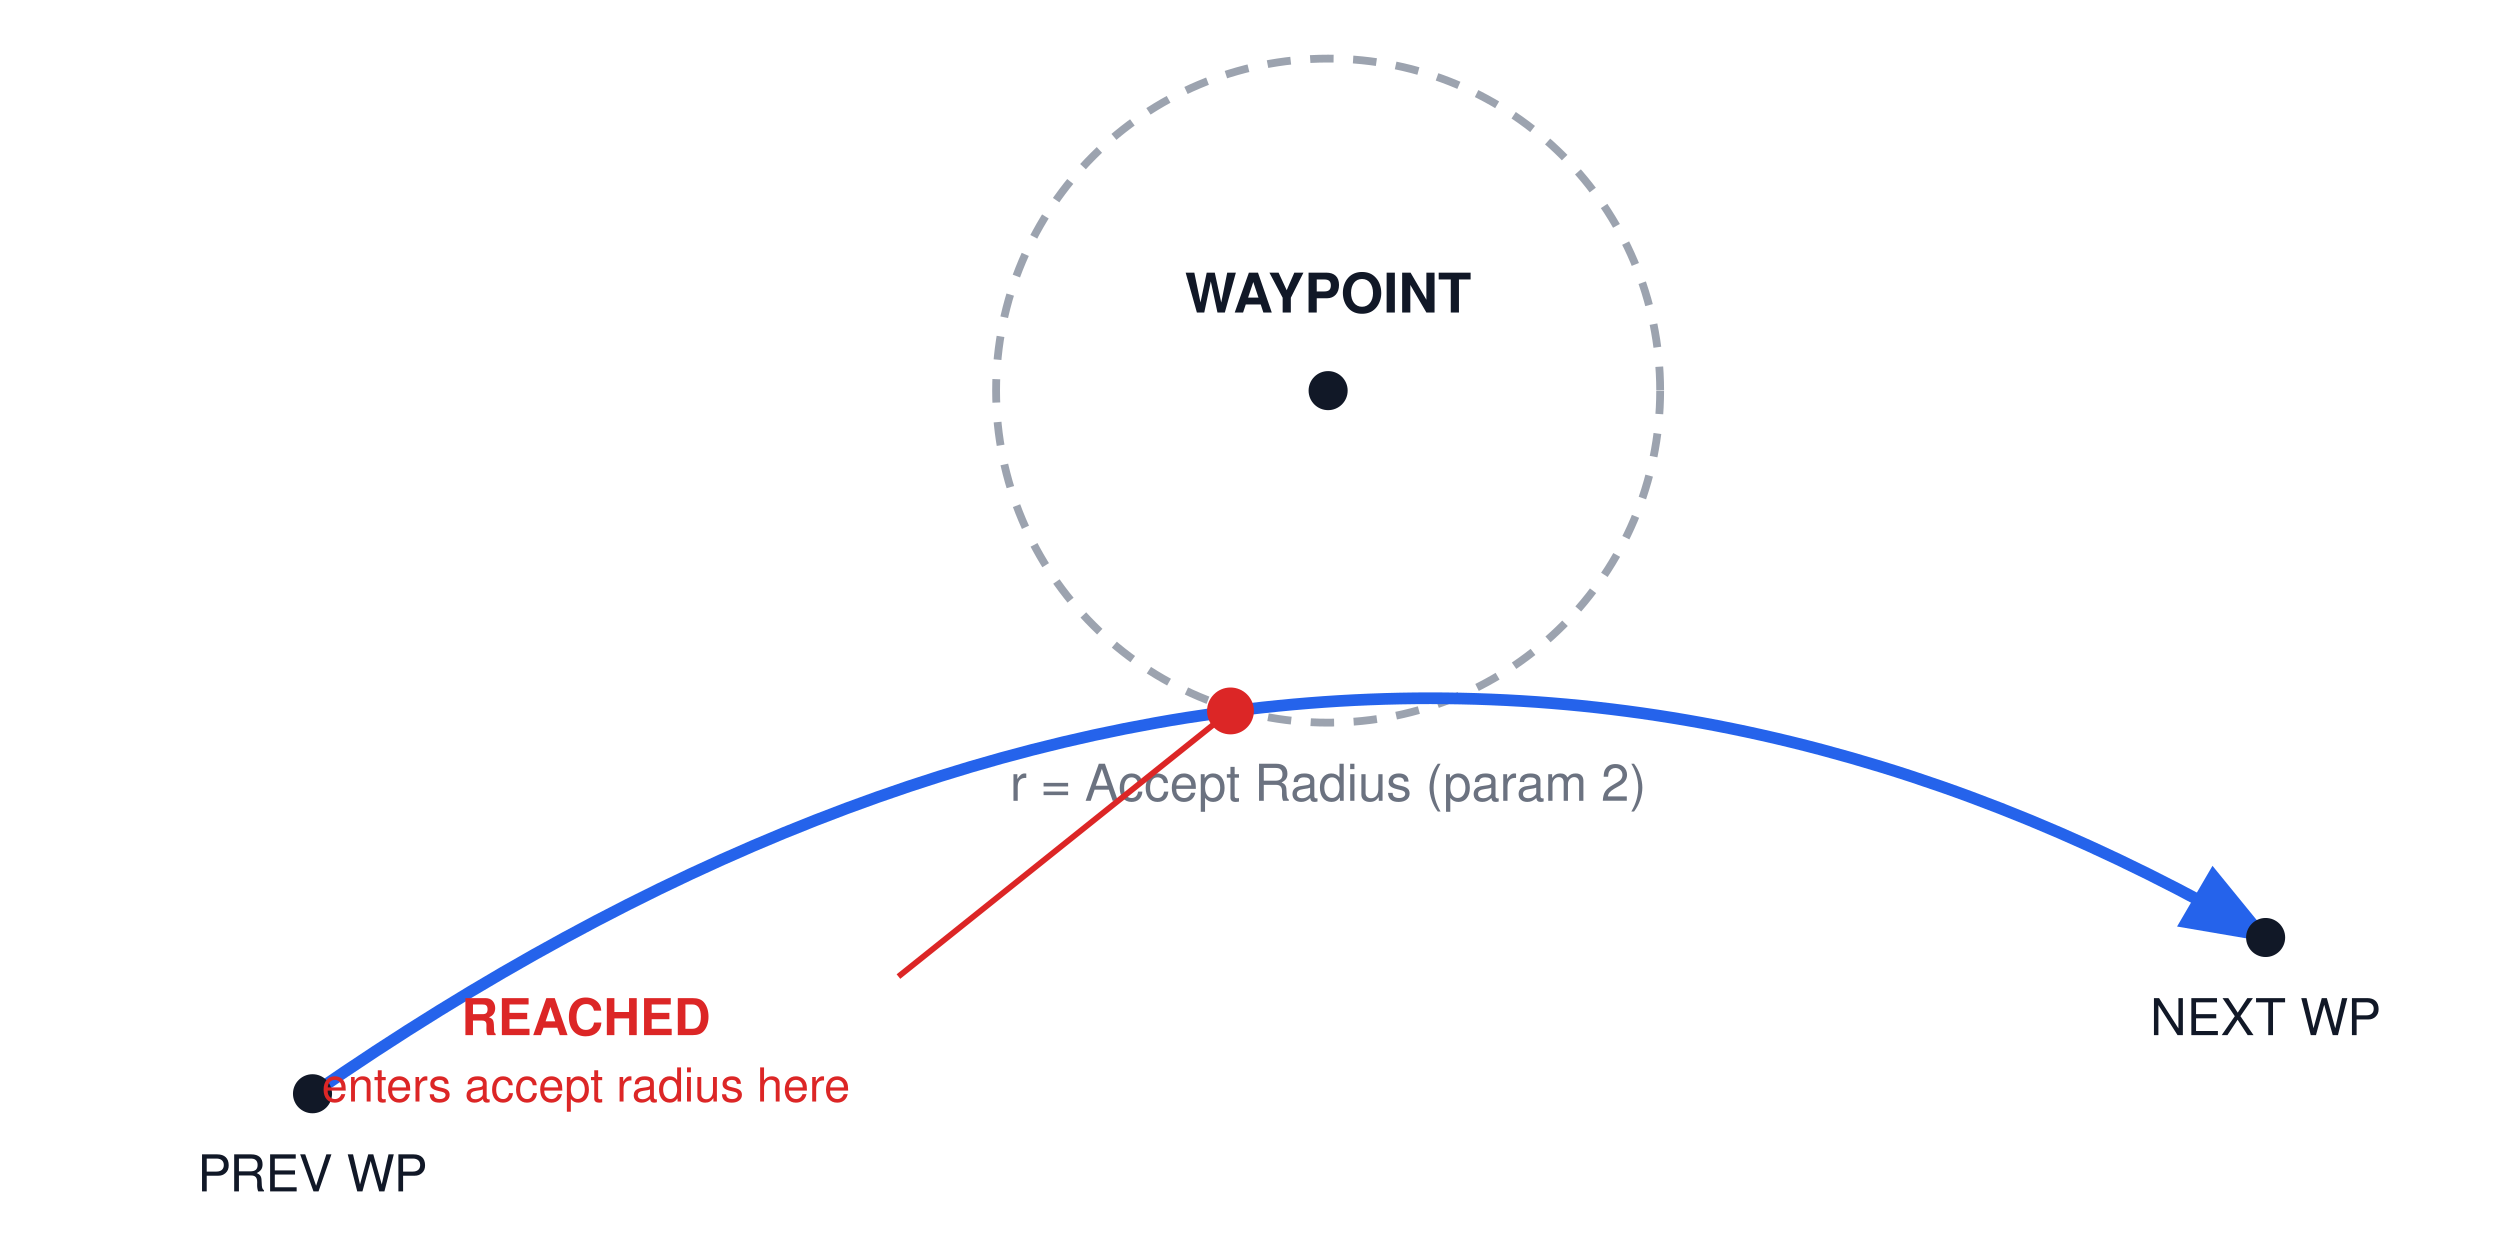
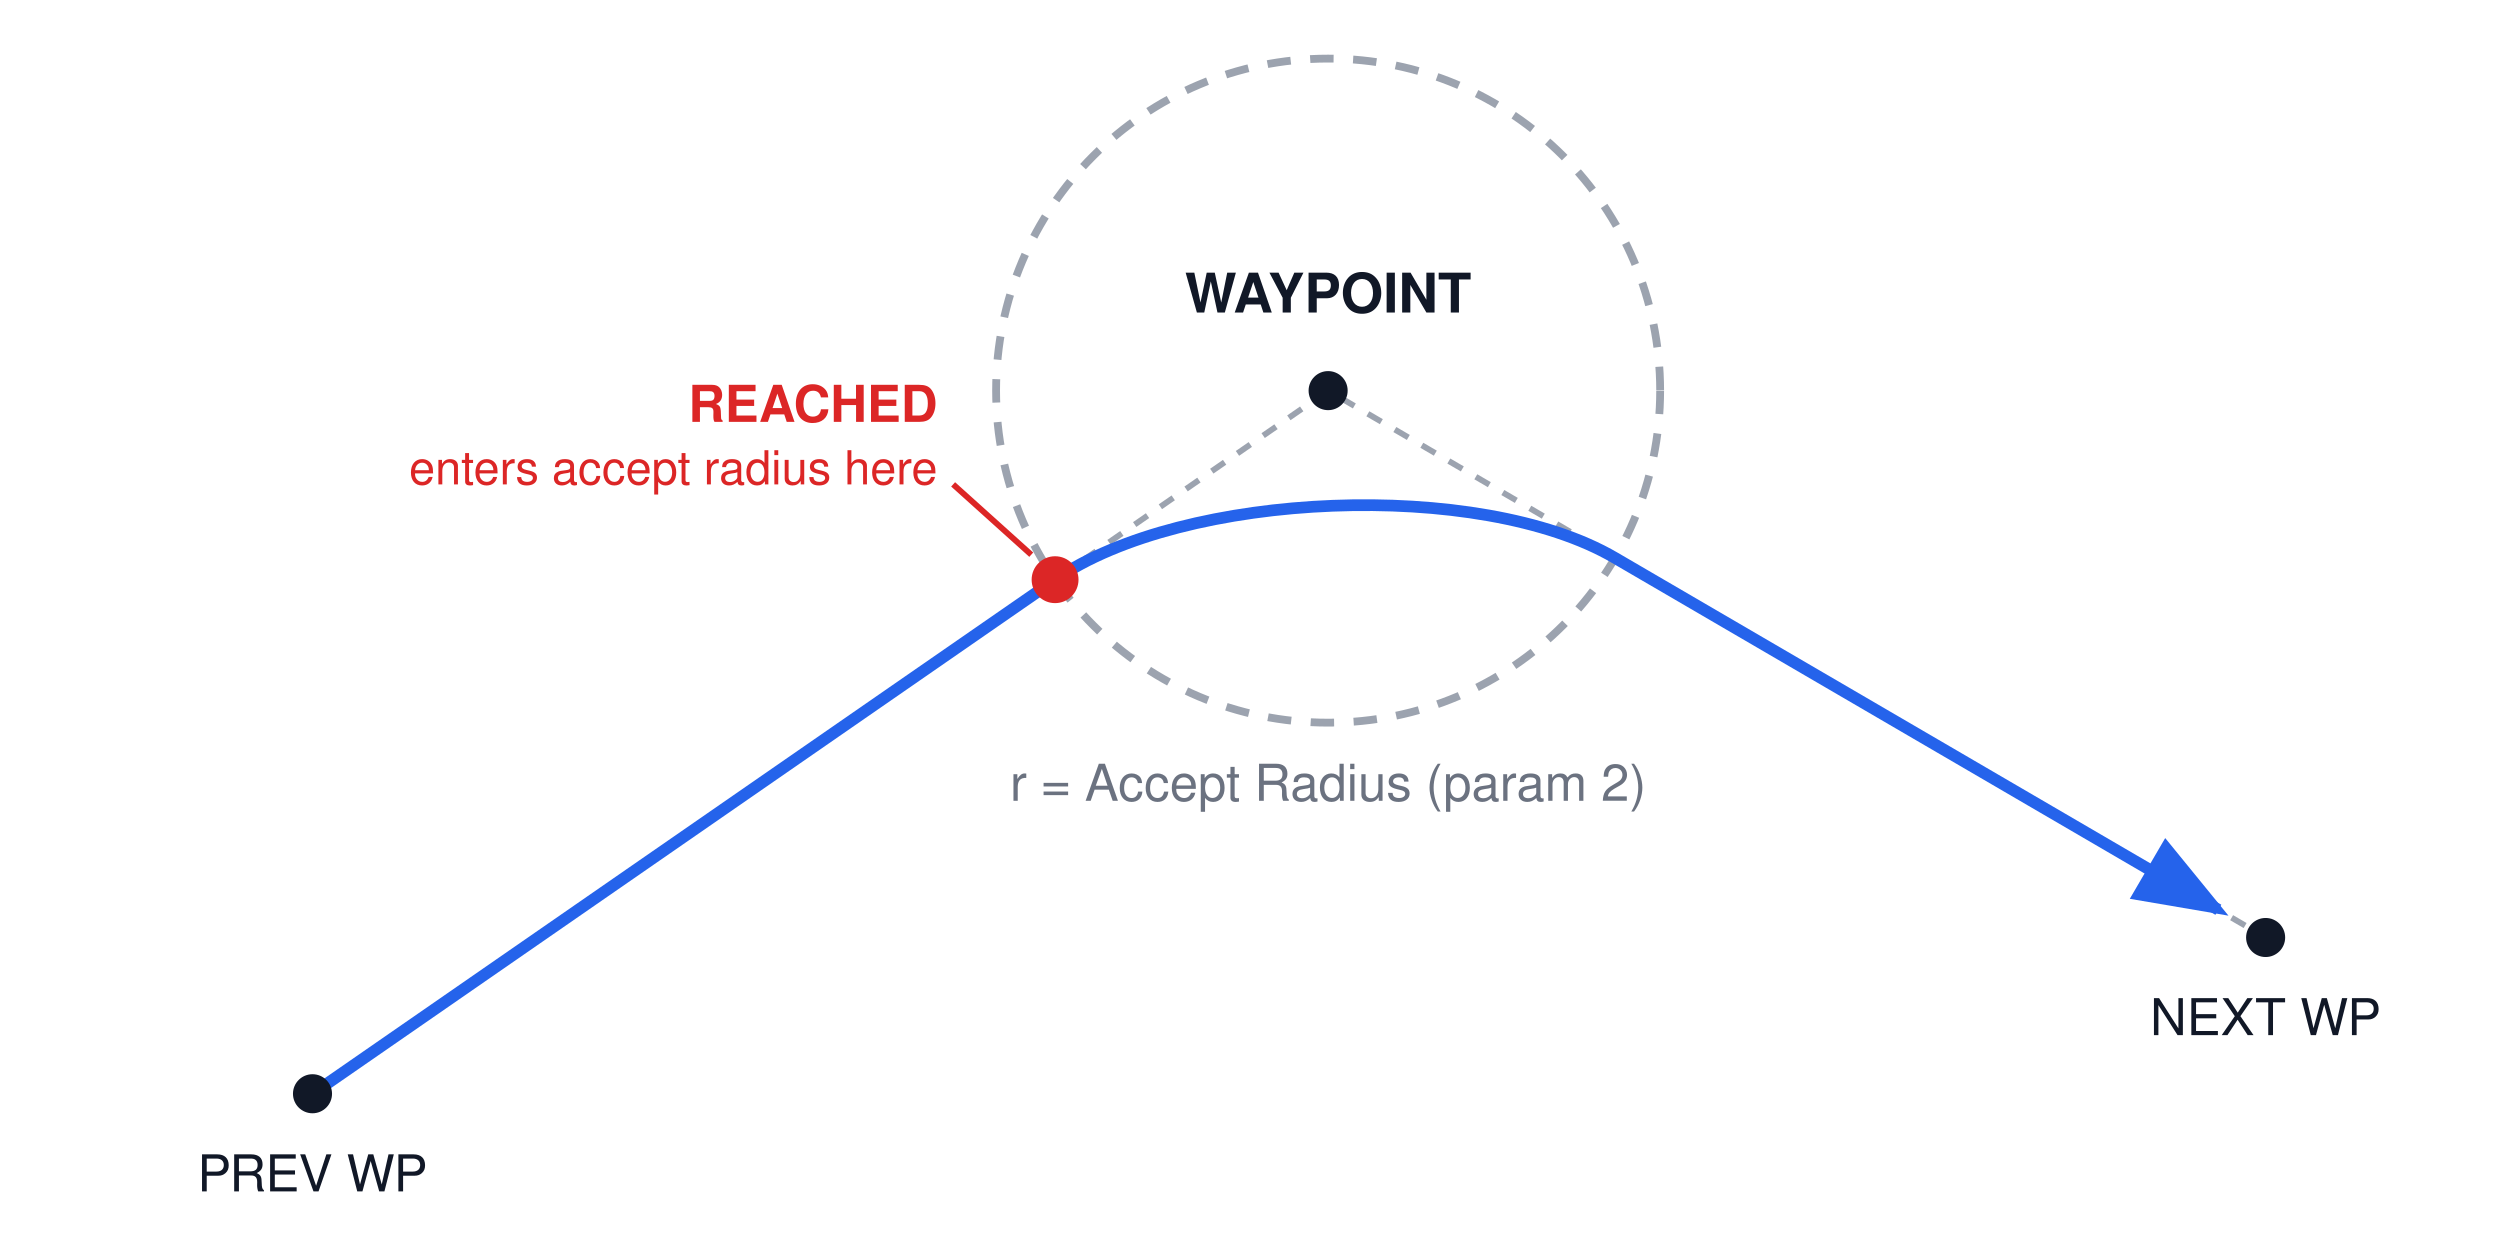
<svg xmlns="http://www.w3.org/2000/svg" width="480" height="240" viewBox="0 -20 640 320" font-family="Helvetica, Arial, sans-serif">
  <defs>
    <marker id="arrow1" markerWidth="10" markerHeight="10" refX="7" refY="3" orient="auto" markerUnits="strokeWidth">
      <path d="M0,0 L8,3 L0,6 Z" fill="#2563eb" />
    </marker>
  </defs>
  <rect x="0" y="-20" width="640" height="320" fill="#ffffff" />
  <circle cx="340" cy="80" r="85" fill="none" stroke="#9ca3af" stroke-width="2" stroke-dasharray="6 5" />
  <text x="340" y="185" text-anchor="middle" font-size="13" fill="#6b7280">r = Accept Radius (param 2)</text>
-   <path d="M80,260 Q340,80 580,220" fill="none" stroke="#2563eb" stroke-width="3" marker-end="url(#arrow1)" />
+   <path d="M80,260 L340,80 L580,220" fill="none" stroke="#9ca3af" stroke-width="1.5" stroke-dasharray="4 4" />
+   <path d="M80,260 L270.1,128.4 C303,105.6 378.9,102.6 413.4,122.8 L567.9,212.9" fill="none" stroke="#2563eb" stroke-width="3" marker-end="url(#arrow1)" />
  <circle cx="340" cy="80" r="5" fill="#111827" />
  <text x="340" y="60" text-anchor="middle" font-size="14" fill="#111827" font-weight="bold">WAYPOINT</text>
  <circle cx="80" cy="260" r="5" fill="#111827" />
  <text x="80" y="285" text-anchor="middle" font-size="13" fill="#111827">PREV WP</text>
  <circle cx="580" cy="220" r="5" fill="#111827" />
  <text x="580" y="245" text-anchor="middle" font-size="13" fill="#111827">NEXT WP</text>
-   <circle cx="315" cy="162" r="6" fill="#dc2626" />
-   <line x1="315" y1="162" x2="230" y2="230" stroke="#dc2626" stroke-width="1.5" />
-   <text x="150" y="245" text-anchor="middle" font-size="13" fill="#dc2626" font-weight="bold">REACHED</text>
-   <text x="150" y="262" text-anchor="middle" font-size="12" fill="#dc2626">enters accept radius here</text>
+   <circle cx="270.1" cy="128.4" r="6" fill="#dc2626" />
+   <line x1="264" y1="122" x2="244" y2="104" stroke="#dc2626" stroke-width="1.5" />
+   <text x="240" y="88" text-anchor="end" font-size="13" fill="#dc2626" font-weight="bold">REACHED</text>
+   <text x="240" y="104" text-anchor="end" font-size="12" fill="#dc2626">enters accept radius here</text>
</svg>
